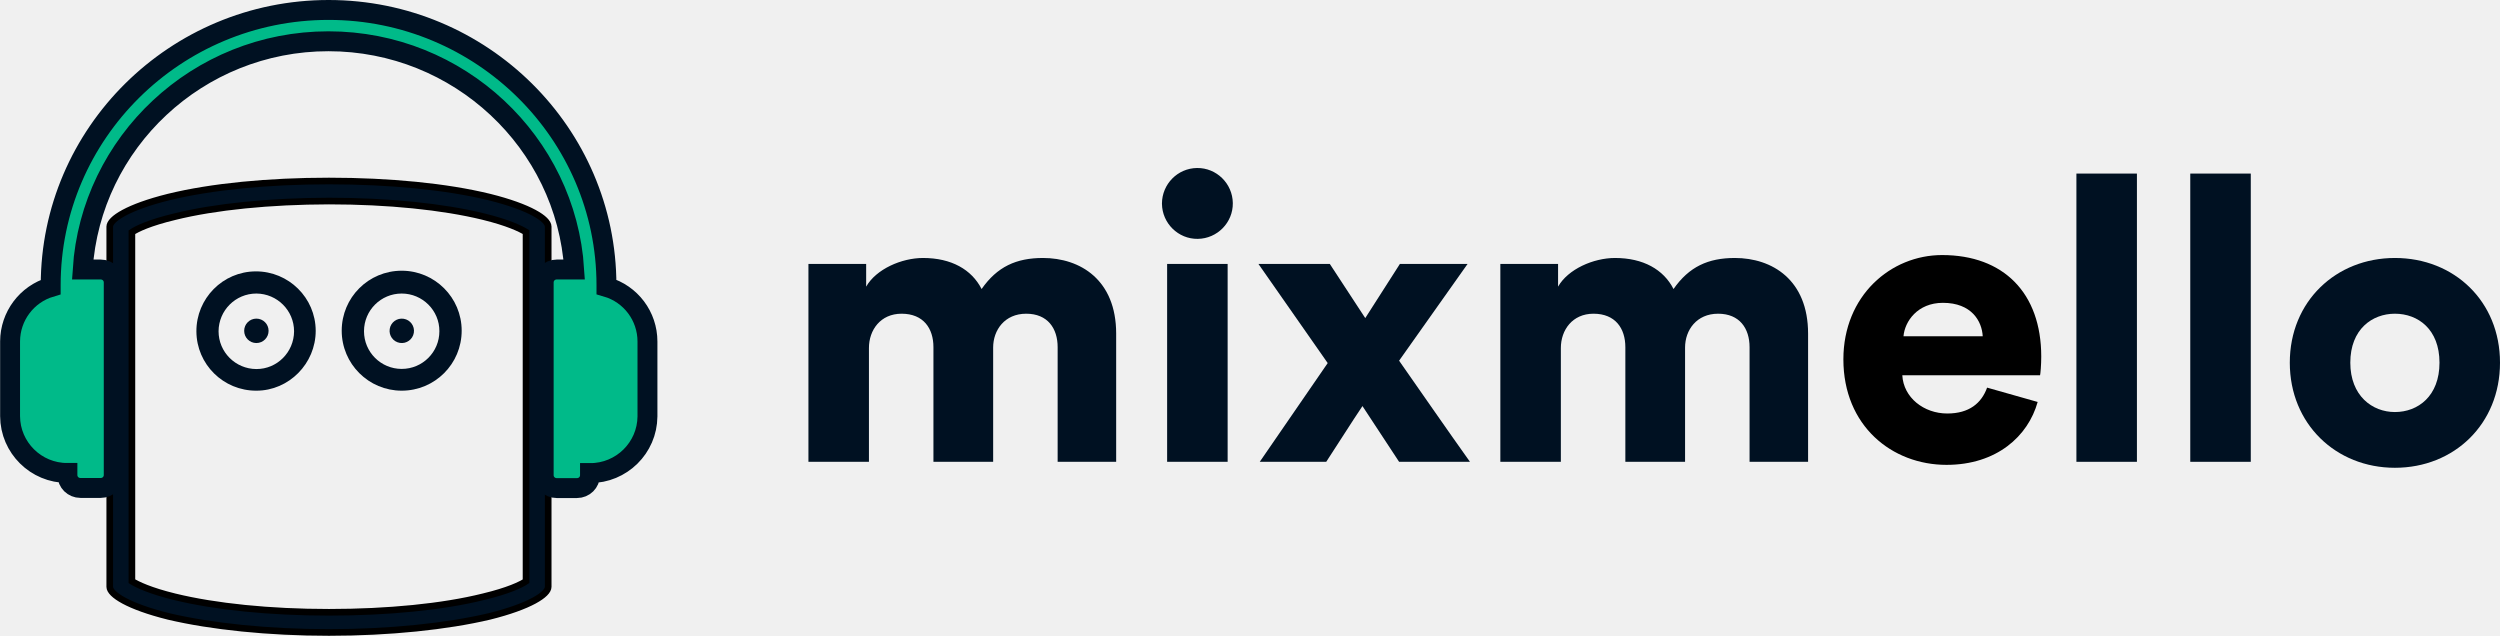
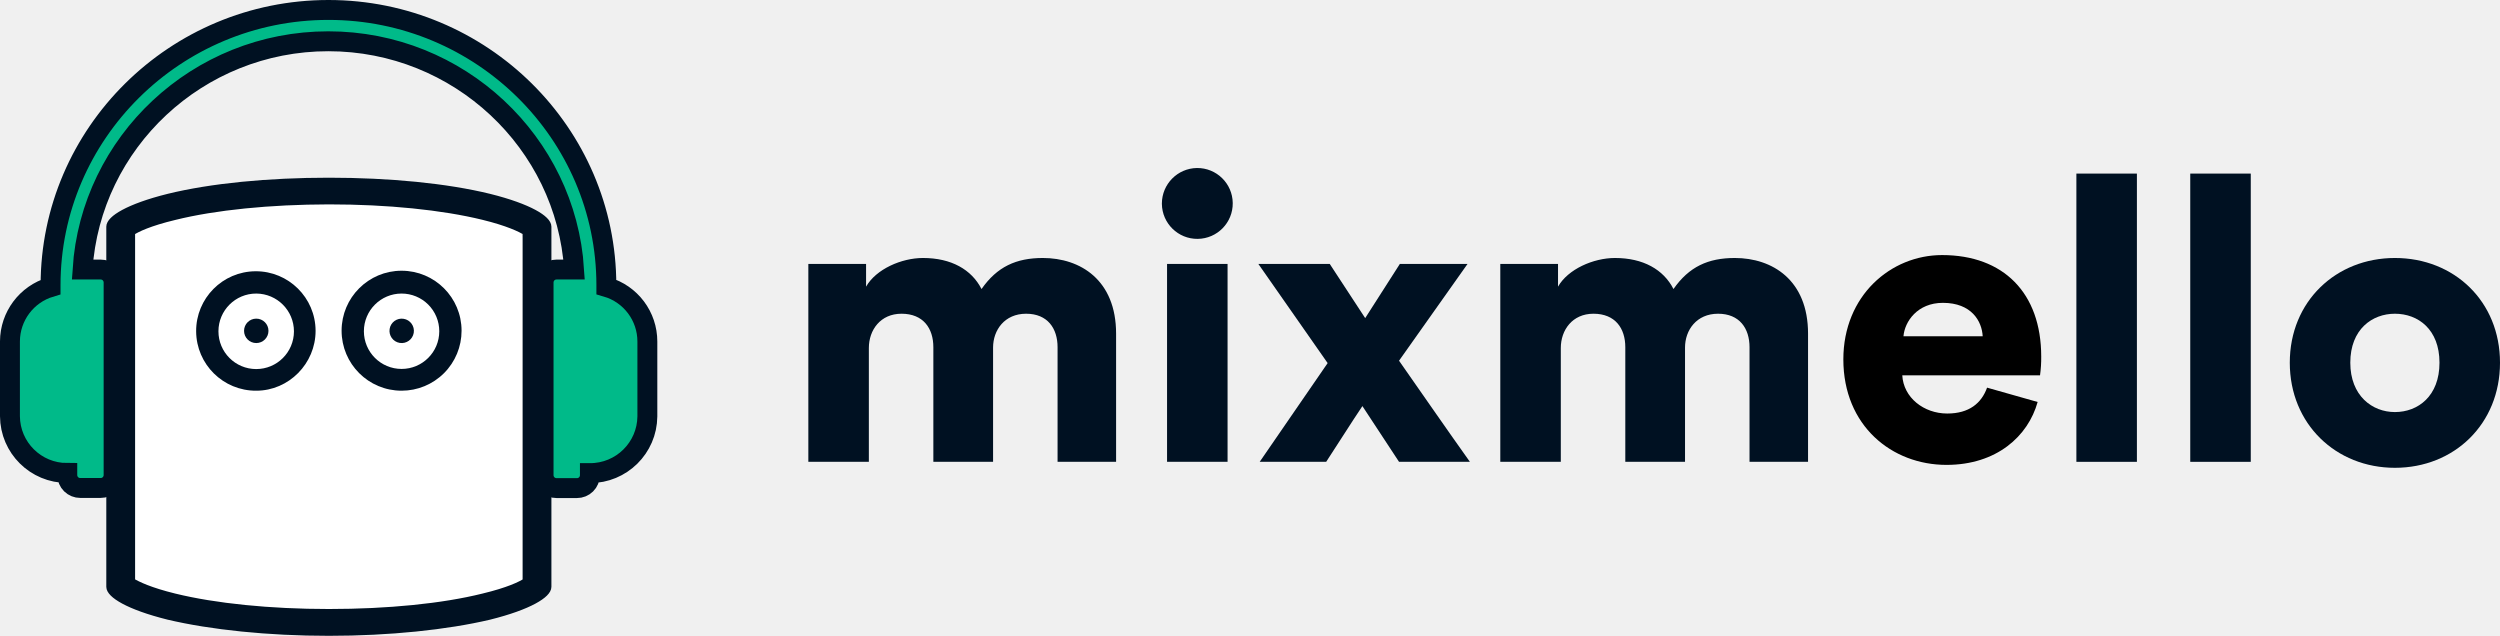
- <svg xmlns="http://www.w3.org/2000/svg" version="1.1" id="e7ab6e10-da6f-4507-b0cb-b4f6e3fdea87" x="0px" y="0px" viewBox="0 0 1883.9 479.1" style="enable-background:new 0 0 1883.9 479.1;" xml:space="preserve">
-   <style type="text/css">
- 	.st0{fill:#001122;}
- 	.st1{fill:#001122;stroke:#000000;stroke-width:5;stroke-miterlimit:10;}
- 	.st2{fill:#00BA89;stroke:#001122;stroke-width:15;stroke-miterlimit:10;}
- </style>
-   <path class="st0" d="M609.2,348V198.9h43.5V216c7.5-13.2,26.7-21.6,42.9-21.6c21.3,0,36.6,8.7,44.1,23.4  c11.7-16.8,26.1-23.4,46.2-23.4c28.2,0,55.2,16.5,55.2,57V348h-44.1v-86.4c0-14.1-7.5-25.2-23.7-25.2s-24.9,12.3-24.9,25.5V348h-45  v-86.4c0-14.1-7.5-25.2-24-25.2c-15.9,0-24.6,12.3-24.6,25.8V348H609.2z" />
-   <path class="st0" d="M902,126.6c14.7-0.2,26.8,11.7,27,26.4s-11.7,26.8-26.4,27c-14.7,0.2-26.8-11.7-27-26.4c0-0.1,0-0.2,0-0.3  C875.7,138.7,887.4,126.8,902,126.6z M879.5,348V198.9h45.6V348H879.5z" />
-   <path class="st0" d="M1000.5,273.6l-52.2-74.7h53.8l26.7,40.8l26.1-40.8h51l-51.6,72.9c16.8,24,36.3,52.2,53.4,76.2h-53.4l-27.6-42  c-8.1,12-19.2,29.7-27.3,42h-50.1L1000.5,273.6z" />
-   <path class="st0" d="M1130.6,348V198.9h43.5V216c7.5-13.2,26.7-21.6,42.9-21.6c21.3,0,36.6,8.7,44.1,23.4  c11.7-16.8,26.1-23.4,46.2-23.4c28.2,0,55.2,16.5,55.2,57V348h-44.1v-86.4c0-14.1-7.5-25.2-23.7-25.2s-24.9,12.3-24.9,25.5V348h-45  v-86.4c0-14.1-7.5-25.2-24-25.2c-15.9,0-24.6,12.3-24.6,25.8V348H1130.6z" />
-   <path class="st0" d="M1564.7,348V130.8h45.6V348H1564.7z" />
-   <path class="st0" d="M1650.5,348V130.8h45.6V348H1650.5z" />
-   <path class="st0" d="M1883.9,273.3c0,46.2-34.5,79.2-79.2,79.2c-44.4,0-79.2-33-79.2-79.2s34.8-78.9,79.2-78.9  C1849.4,194.4,1883.9,227.1,1883.9,273.3z M1838.3,273.3c0-25.2-16.2-36.9-33.6-36.9c-17.1,0-33.6,11.7-33.6,36.9  c0,24.9,16.5,37.2,33.6,37.2C1822.1,310.5,1838.3,298.5,1838.3,273.3L1838.3,273.3z" />
-   <path class="st1" d="M247.9,151.5c44.3,0,85.7,4.2,116.3,11.7c18.4,4.5,28,9.1,32.2,11.7V438c-3.8,2.6-13.4,7.2-32.2,11.7  c-30.5,7.6-71.9,11.7-116.3,11.7s-85.7-4.2-116.3-11.7c-18.4-4.5-28-9.1-32.2-11.7V175c3.8-2.6,13.4-7.2,32.2-11.7  C162.2,155.7,203.6,151.6,247.9,151.5L247.9,151.5z M247.9,136.4c-45.6,0-88.7,4.2-120.9,12.1c-30.5,7.6-44.3,16.6-44.3,22.3v271.4  c0,5.7,13.8,14.7,44.3,22.3c32.2,7.6,75.3,12.1,120.9,12.1s88.7-4.5,120.9-12.1c30.5-7.6,44.3-16.6,44.3-22.3V170.8  c0-5.7-13.8-14.7-44.3-22.3C336.6,140.6,293.5,136.4,247.9,136.4L247.9,136.4z" />
-   <path class="st0" d="M193.2,294.4c-24.9,0.1-45.1-19.9-45.2-44.7s19.9-45.1,44.7-45.2s45.1,19.9,45.2,44.7c0,0,0,0.1,0,0.1  C237.9,273.9,217.8,294.4,193.2,294.4z M193.2,221.2c-15.7,0-28.4,12.7-28.5,28.4c0,15.7,12.7,28.4,28.4,28.5s28.4-12.7,28.5-28.4  c0,0,0,0,0,0C221.6,234,208.9,221.3,193.2,221.2L193.2,221.2z" />
-   <path class="st0" d="M302.7,294.4c-24.9,0-45.2-20.2-45.2-45.2s20.2-45.2,45.2-45.2c24.9,0,45.2,20.2,45.2,45.2c0,0,0,0,0,0  C347.9,274.2,327.7,294.4,302.7,294.4z M302.7,221.2c-15.7,0-28.4,12.7-28.4,28.4s12.7,28.4,28.4,28.4s28.4-12.7,28.4-28.4  C331.2,234,318.4,221.2,302.7,221.2L302.7,221.2z" />
-   <circle class="st0" cx="193.2" cy="249.3" r="9.2" />
-   <ellipse transform="matrix(0.1602 -0.9871 0.9871 0.1602 8.1887 508.1631)" class="st0" cx="302.7" cy="249.3" rx="9.2" ry="9.2" />
-   <path class="st2" d="M457,216.2v-1.3C457,100.5,363,7.5,247.6,7.5s-209.4,93-209.4,207.4v1.4c-18.1,5.4-30.5,22-30.6,40.9v56.4  c0.1,23.7,19.5,42.9,43.2,42.8l0,0v1.6c0,5.4,4.4,9.7,9.8,9.7c0,0,0,0,0,0h15.3c5.4,0,9.8-4.3,9.8-9.7c0,0,0,0,0,0V212.8  c0-5.4-4.4-9.7-9.8-9.7c0,0,0,0,0,0H62.3c6.2-95.9,86.9-172,185.2-172s179.1,76.2,185.2,172h-13.2c-5.4,0-9.8,4.3-9.8,9.7  c0,0,0,0,0,0v145.3c0,5.4,4.4,9.7,9.8,9.7c0,0,0,0,0,0h15.3c5.4,0,9.8-4.3,9.8-9.7c0,0,0,0,0,0v-1.6c23.7,0.1,43.1-19,43.3-42.7  c0,0,0,0,0,0v-56.4C487.9,238.2,475.3,221.5,457,216.2z" />
-   <g>
-     <path d="M1535.5,302.9c-7.2,25.8-30.9,47.4-68.7,47.4c-41.1,0-77.7-29.4-77.7-79.5c0-48,35.7-78.6,74.4-78.6   c46.2,0,74.7,28.5,74.7,76.5c0,6.3-0.6,13.2-0.9,14.1h-103.8c0.9,16.8,16.2,28.8,33.9,28.8c16.5,0,25.8-7.8,30-19.5L1535.5,302.9z    M1494.1,253.4c-0.6-11.4-8.4-25.2-30-25.2c-19.2,0-28.8,14.1-29.7,25.2H1494.1z" />
-   </g>
+ <svg xmlns="http://www.w3.org/2000/svg" id="f9780802-9fbf-44c7-beb1-32ad03e2672f" data-name="e7ab6e10-da6f-4507-b0cb-b4f6e3fdea87" viewBox="0 0 1883.8 479.1">
+   <defs>
+     <style>.a71cf092-f1df-441d-ac2a-a10393e740a2{fill:#fff;}.a8ec074e-bf85-48ca-a192-b402408928b4,.b6d43c26-b80f-4dc7-8279-d293141a32e3{fill:#012;}.a009ebbd-5fac-4f3e-a54b-97917e330e19,.a8ec074e-bf85-48ca-a192-b402408928b4{stroke:#012;stroke-miterlimit:10;}.a8ec074e-bf85-48ca-a192-b402408928b4{stroke-width:5px;}.a009ebbd-5fac-4f3e-a54b-97917e330e19{fill:#00ba89;stroke-width:15px;}</style>
+   </defs>
+   <rect class="a71cf092-f1df-441d-ac2a-a10393e740a2" x="97.77" y="170.86" width="296.94" height="272" rx="12" />
+   <rect class="a71cf092-f1df-441d-ac2a-a10393e740a2" x="104.39" y="153.86" width="287.32" height="95.36" rx="12" />
+   <rect class="a71cf092-f1df-441d-ac2a-a10393e740a2" x="97.77" y="431.97" width="299.75" height="27.17" rx="12" />
+   <path class="b6d43c26-b80f-4dc7-8279-d293141a32e3" d="M609.2,348V198.9h43.5V216c7.5-13.2,26.7-21.6,42.9-21.6,21.3,0,36.6,8.7,44.1,23.4,11.7-16.8,26.1-23.4,46.2-23.4,28.2,0,55.2,16.5,55.2,57V348H797V261.6c0-14.1-7.5-25.2-23.7-25.2s-24.9,12.3-24.9,25.5V348h-45V261.6c0-14.1-7.5-25.2-24-25.2-15.9,0-24.6,12.3-24.6,25.8V348Z" transform="translate(-0.1 0)" />
+   <path class="b6d43c26-b80f-4dc7-8279-d293141a32e3" d="M902,126.6a26.7,26.7,0,1,1-26.4,27v-.3A26.83,26.83,0,0,1,902,126.6ZM879.5,348V198.9h45.6V348Z" transform="translate(-0.1 0)" />
+   <path class="b6d43c26-b80f-4dc7-8279-d293141a32e3" d="M1000.5,273.6l-52.2-74.7h53.8l26.7,40.8,26.1-40.8h51l-51.6,72.9c16.8,24,36.3,52.2,53.4,76.2h-53.4l-27.6-42c-8.1,12-19.2,29.7-27.3,42H949.3Z" transform="translate(-0.1 0)" />
+   <path class="b6d43c26-b80f-4dc7-8279-d293141a32e3" d="M1130.6,348V198.9h43.5V216c7.5-13.2,26.7-21.6,42.9-21.6,21.3,0,36.6,8.7,44.1,23.4,11.7-16.8,26.1-23.4,46.2-23.4,28.2,0,55.2,16.5,55.2,57V348h-44.1V261.6c0-14.1-7.5-25.2-23.7-25.2s-24.9,12.3-24.9,25.5V348h-45V261.6c0-14.1-7.5-25.2-24-25.2-15.9,0-24.6,12.3-24.6,25.8V348Z" transform="translate(-0.1 0)" />
+   <path class="b6d43c26-b80f-4dc7-8279-d293141a32e3" d="M1564.7,348V130.8h45.6V348Z" transform="translate(-0.1 0)" />
+   <path class="b6d43c26-b80f-4dc7-8279-d293141a32e3" d="M1650.5,348V130.8h45.6V348Z" transform="translate(-0.1 0)" />
+   <path class="b6d43c26-b80f-4dc7-8279-d293141a32e3" d="M1883.9,273.3c0,46.2-34.5,79.2-79.2,79.2-44.4,0-79.2-33-79.2-79.2s34.8-78.9,79.2-78.9C1849.4,194.4,1883.9,227.1,1883.9,273.3Zm-45.6,0c0-25.2-16.2-36.9-33.6-36.9-17.1,0-33.6,11.7-33.6,36.9,0,24.9,16.5,37.2,33.6,37.2,17.4,0,33.6-12,33.6-37.2Z" transform="translate(-0.1 0)" />
+   <path class="a8ec074e-bf85-48ca-a192-b402408928b4" d="M247.9,151.5c44.3,0,85.7,4.2,116.3,11.7,18.4,4.5,28,9.1,32.2,11.7V438c-3.8,2.6-13.4,7.2-32.2,11.7-30.5,7.6-71.9,11.7-116.3,11.7s-85.7-4.2-116.3-11.7c-18.4-4.5-28-9.1-32.2-11.7V175c3.8-2.6,13.4-7.2,32.2-11.7,30.6-7.6,72-11.7,116.3-11.8Zm0-15.1c-45.6,0-88.7,4.2-120.9,12.1-30.5,7.6-44.3,16.6-44.3,22.3V442.2c0,5.7,13.8,14.7,44.3,22.3,32.2,7.6,75.3,12.1,120.9,12.1s88.7-4.5,120.9-12.1c30.5-7.6,44.3-16.6,44.3-22.3V170.8c0-5.7-13.8-14.7-44.3-22.3-32.2-7.9-75.3-12.1-120.9-12.1Z" transform="translate(-0.1 0)" />
+   <path class="b6d43c26-b80f-4dc7-8279-d293141a32e3" d="M193.2,294.4a45,45,0,1,1,44.7-45.2v.1C237.9,273.9,217.8,294.4,193.2,294.4Zm0-73.2a28.45,28.45,0,1,0,28.4,28.5h0a28.53,28.53,0,0,0-28.4-28.5Z" transform="translate(-0.1 0)" />
+   <path class="b6d43c26-b80f-4dc7-8279-d293141a32e3" d="M302.7,294.4a45.2,45.2,0,1,1,45.2-45.2h0A45.15,45.15,0,0,1,302.7,294.4Zm0-73.2a28.4,28.4,0,1,0,28.4,28.4,28.38,28.38,0,0,0-28.4-28.4Z" transform="translate(-0.1 0)" />
+   <circle class="b6d43c26-b80f-4dc7-8279-d293141a32e3" cx="193.1" cy="249.3" r="9.2" />
+   <circle class="b6d43c26-b80f-4dc7-8279-d293141a32e3" cx="302.77" cy="249.31" r="9.2" transform="translate(8.08 508.22) rotate(-80.78)" />
+   <path class="a009ebbd-5fac-4f3e-a54b-97917e330e19" d="M457,216.2v-1.3C457,100.5,363,7.5,247.6,7.5S38.2,100.5,38.2,214.9v1.4A42.87,42.87,0,0,0,7.6,257.2v56.4a43.06,43.06,0,0,0,43.2,42.8h0V358a9.73,9.73,0,0,0,9.8,9.7H75.9a9.73,9.73,0,0,0,9.8-9.7h0V212.8a9.73,9.73,0,0,0-9.8-9.7H62.3c6.2-95.9,86.9-172,185.2-172s179.1,76.2,185.2,172H419.5a9.73,9.73,0,0,0-9.8,9.7h0V358.1a9.73,9.73,0,0,0,9.8,9.7h15.3a9.73,9.73,0,0,0,9.8-9.7h0v-1.6a43.13,43.13,0,0,0,43.3-42.7h0V257.4A42.78,42.78,0,0,0,457,216.2Z" transform="translate(-0.1 0)" />
+   <path d="M1535.5,302.9c-7.2,25.8-30.9,47.4-68.7,47.4-41.1,0-77.7-29.4-77.7-79.5,0-48,35.7-78.6,74.4-78.6,46.2,0,74.7,28.5,74.7,76.5a95.16,95.16,0,0,1-.9,14.1H1433.5c.9,16.8,16.2,28.8,33.9,28.8,16.5,0,25.8-7.8,30-19.5Zm-41.4-49.5c-.6-11.4-8.4-25.2-30-25.2-19.2,0-28.8,14.1-29.7,25.2Z" transform="translate(-0.1 0)" />
</svg>
